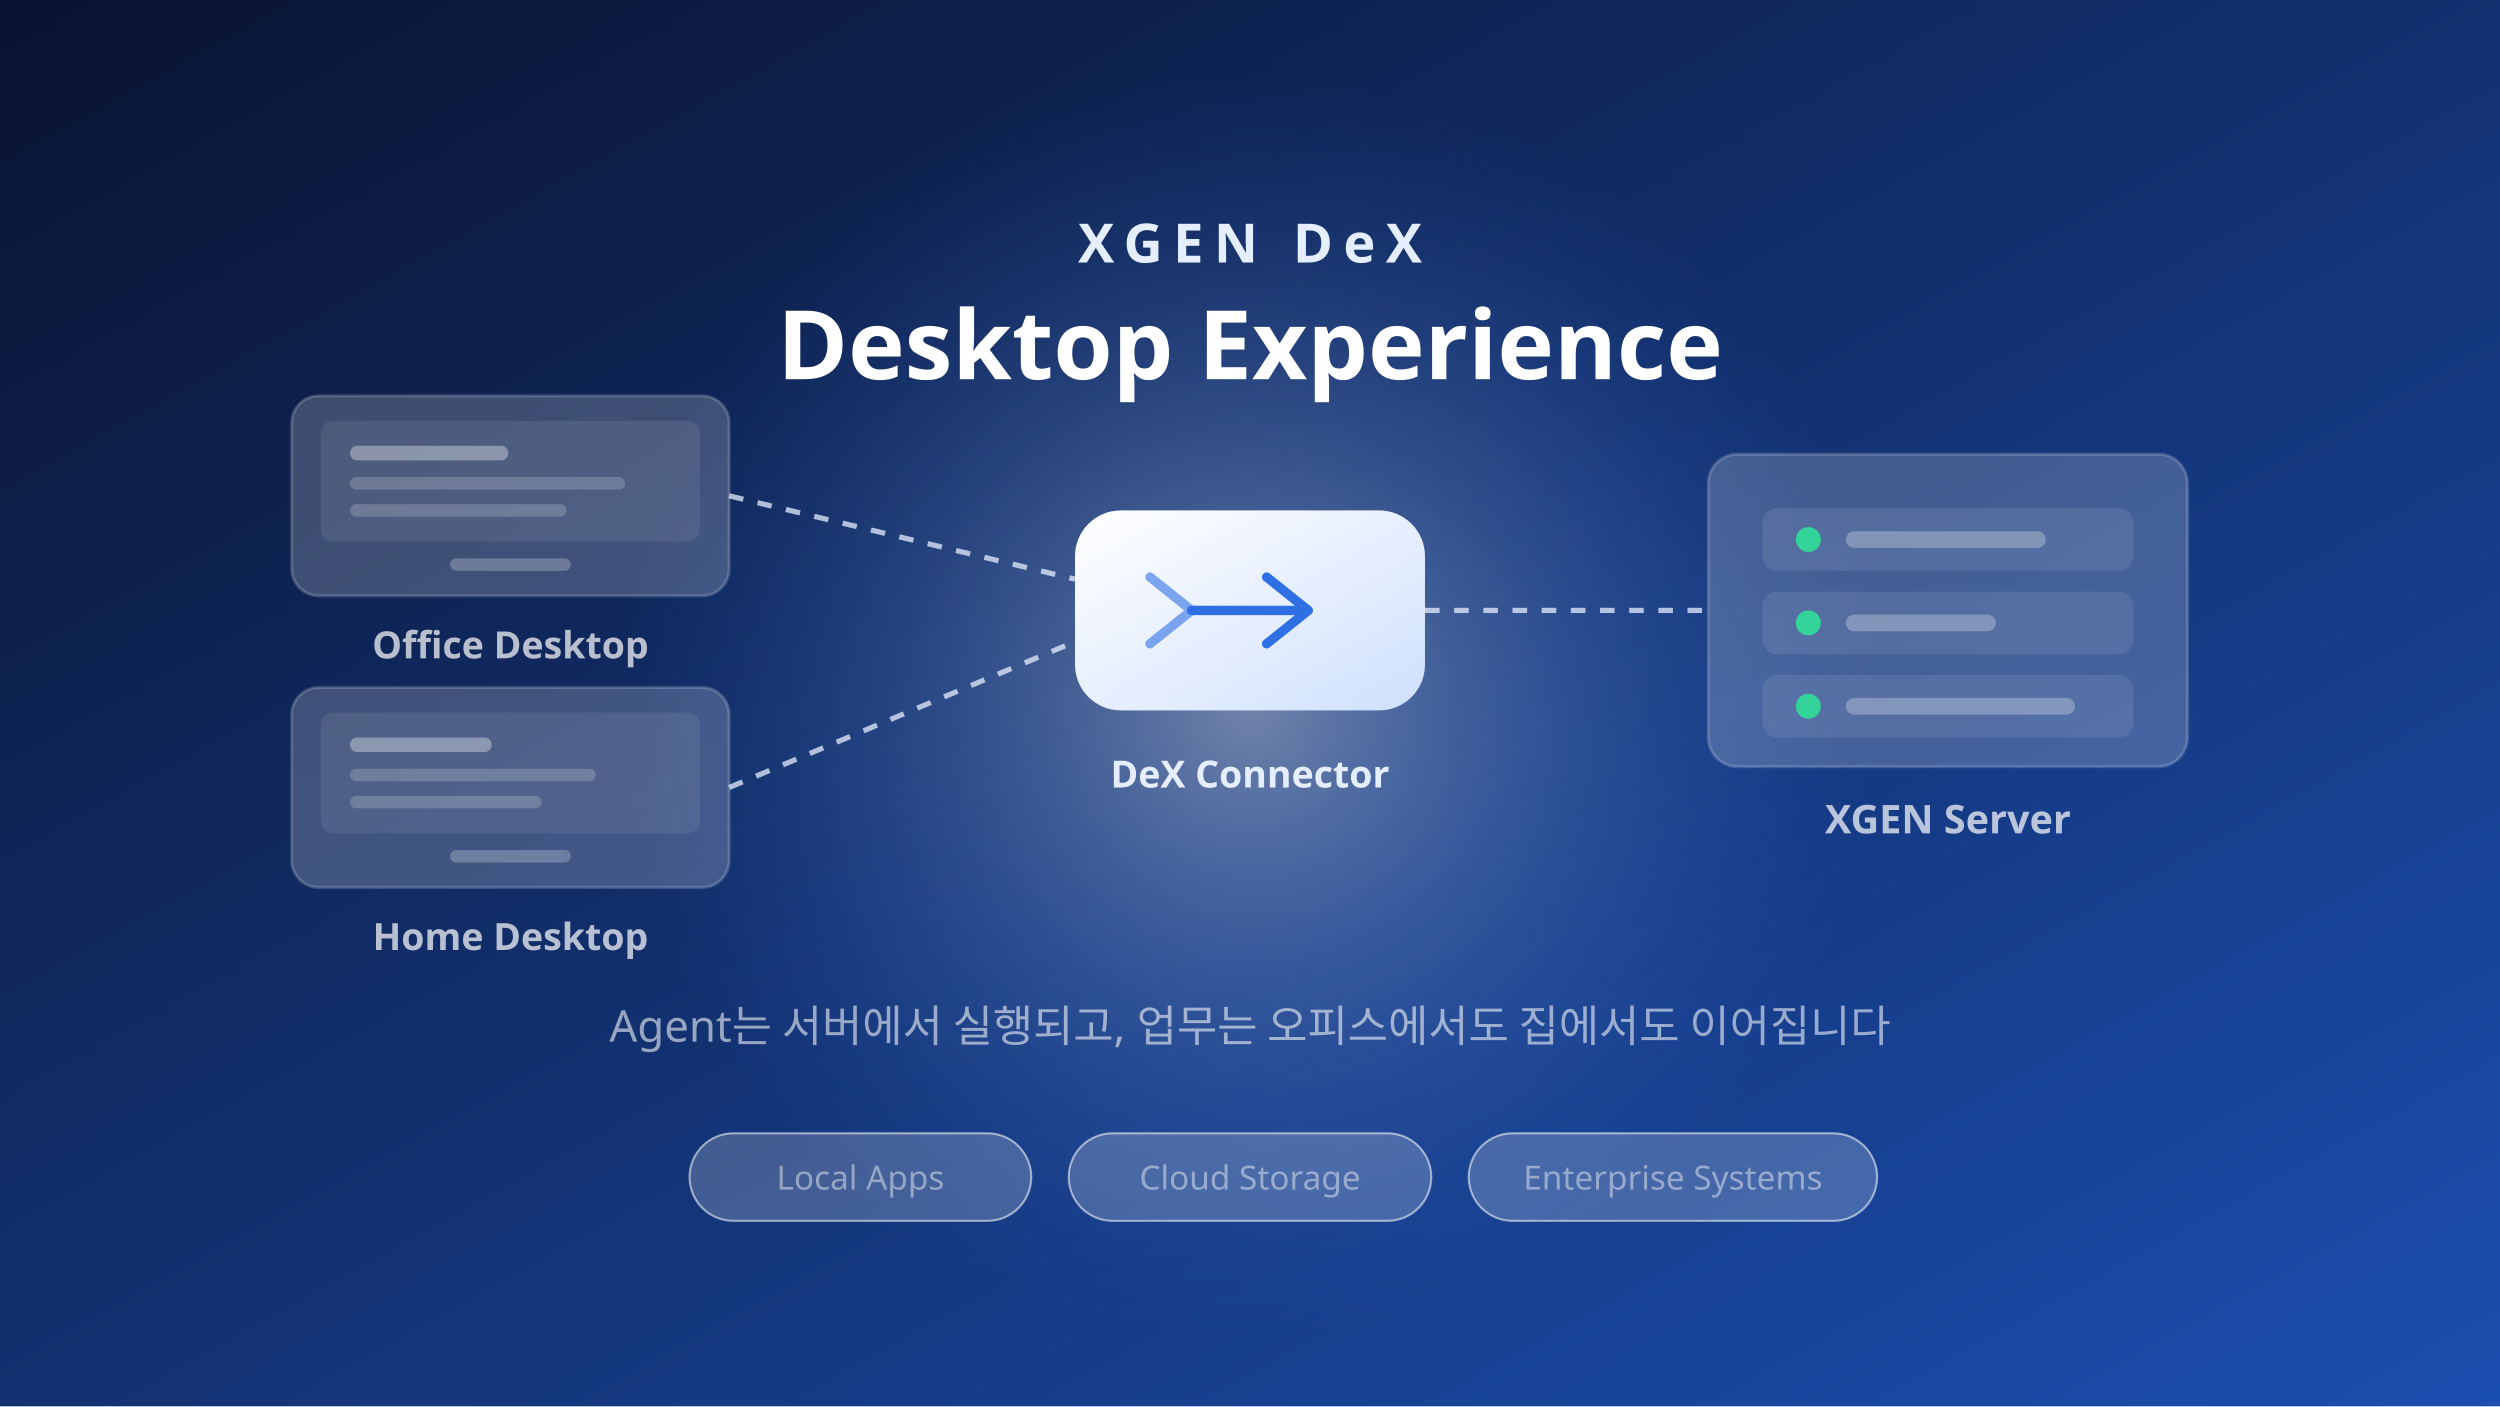
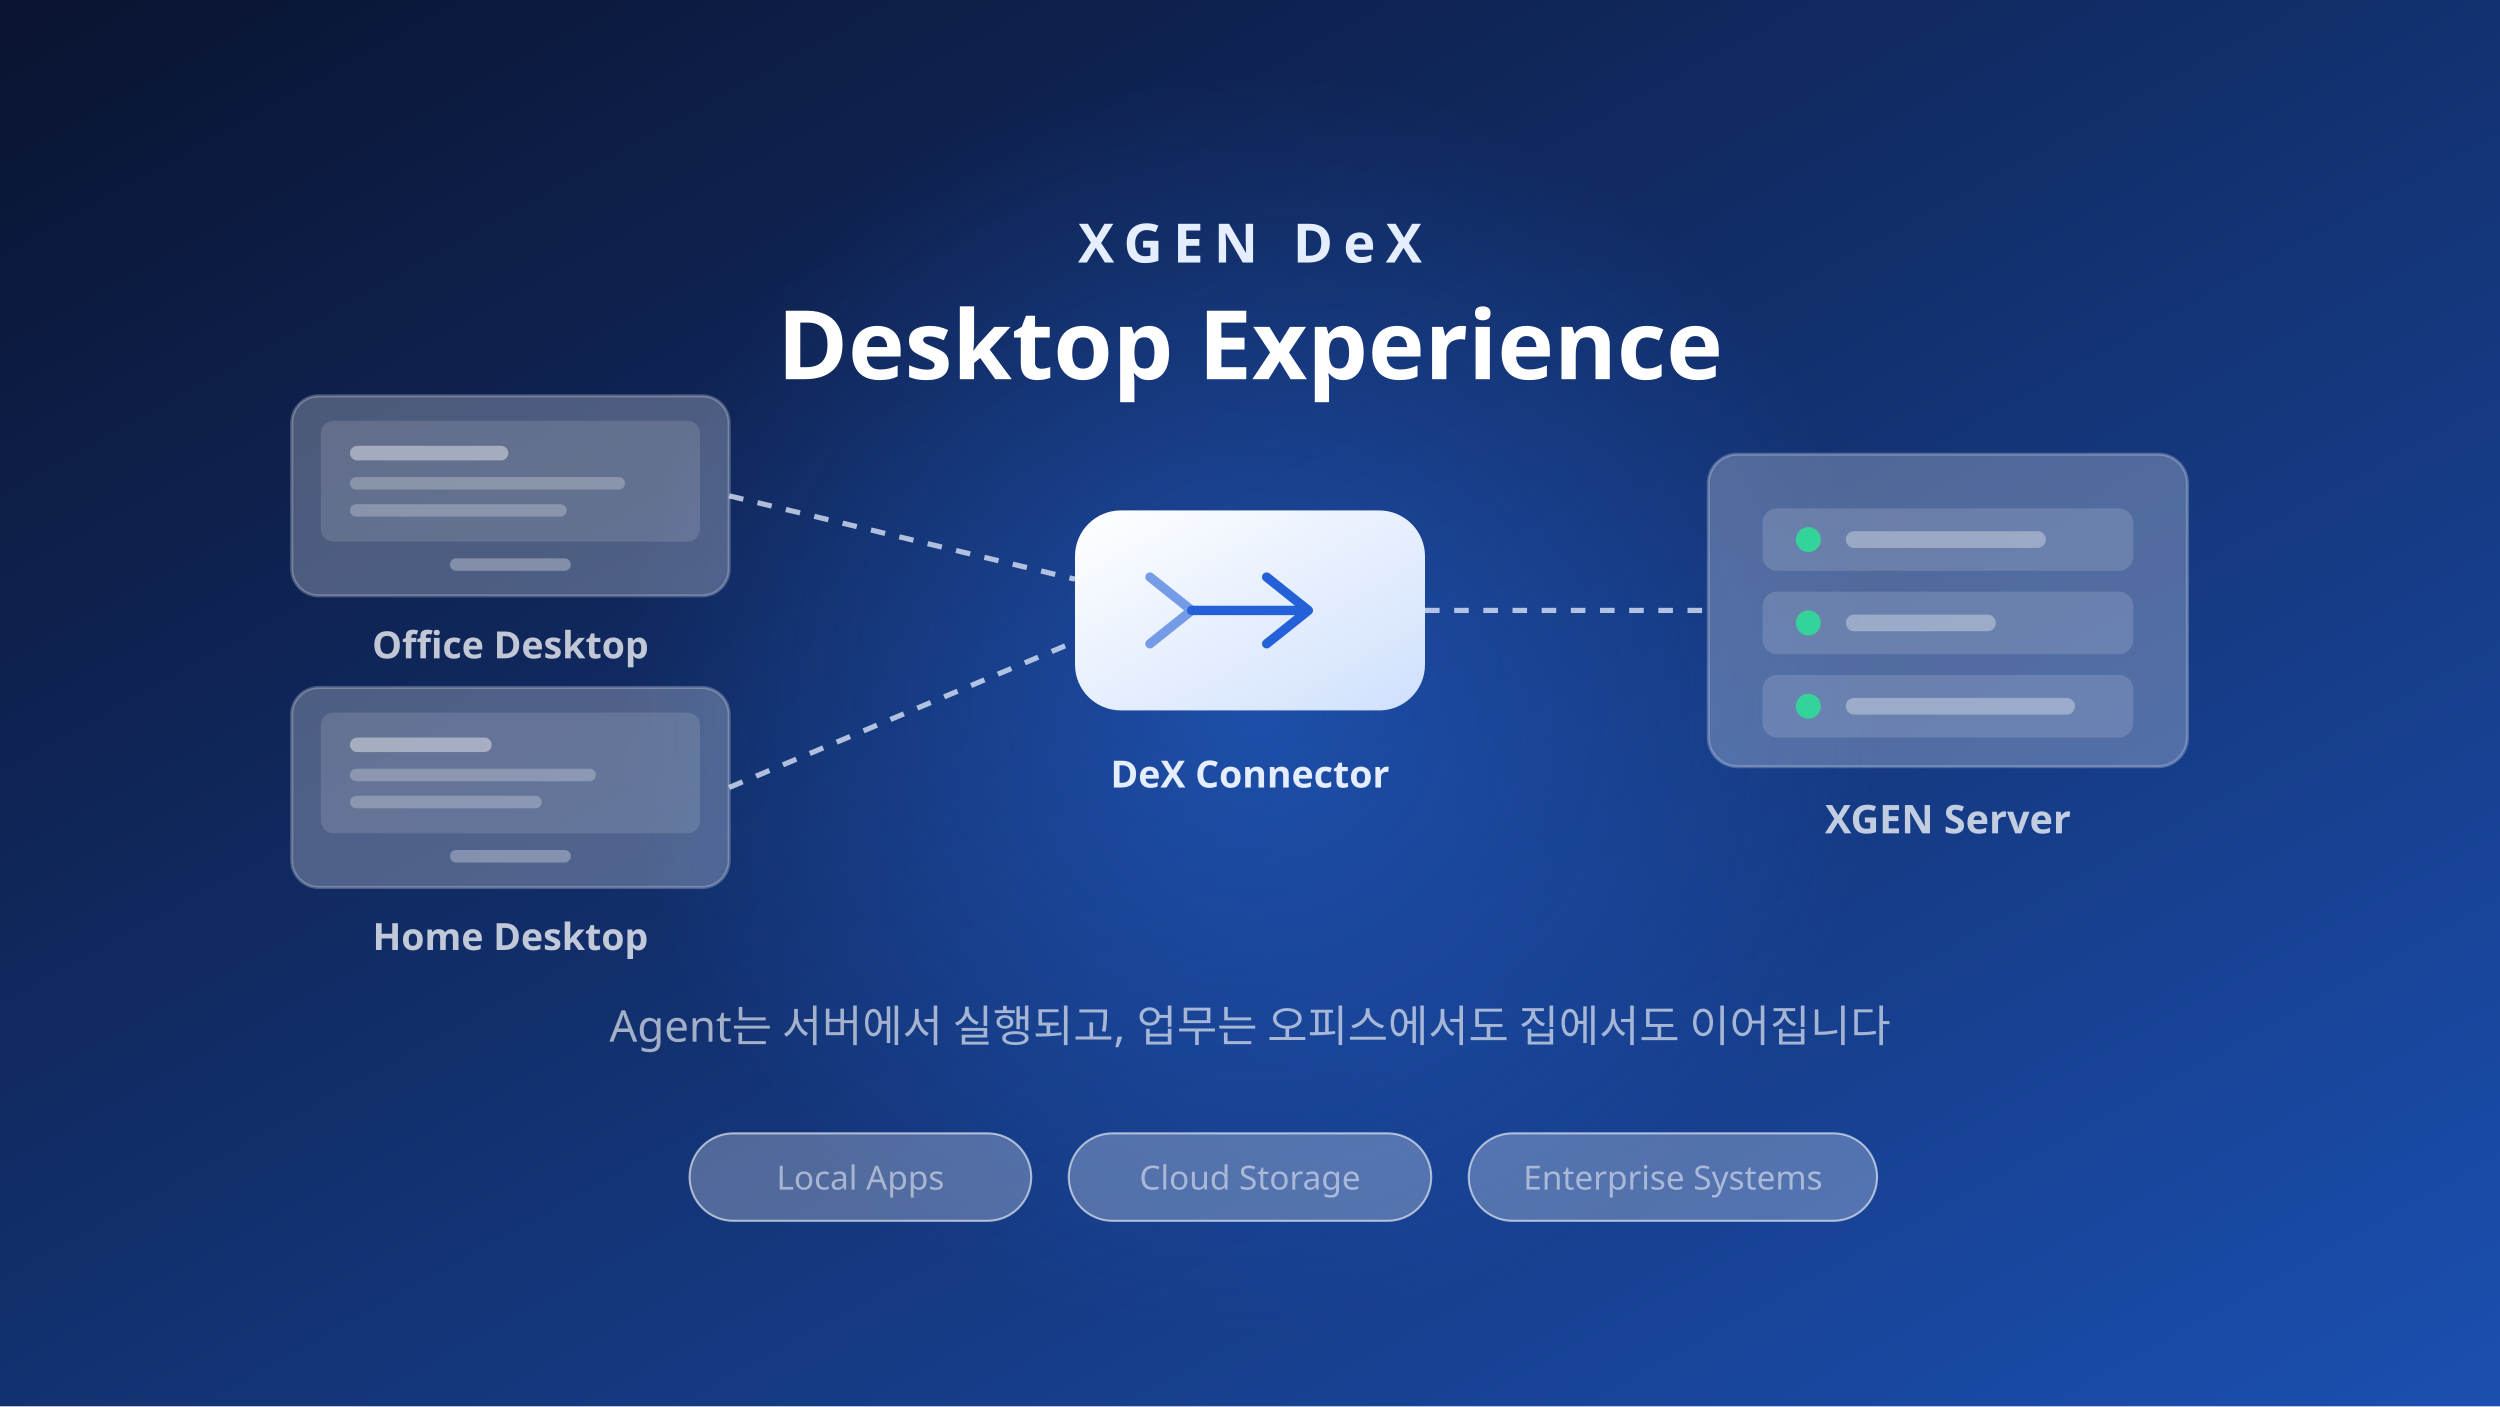
<svg xmlns="http://www.w3.org/2000/svg" viewBox="0 0 1200 675" role="img" aria-label="XGEN DeX — 서버에서 실행되는 Agent와 오피스·집의 사용자 데스크톱을 잇는 커넥터">
  <defs>
    <linearGradient id="bg" x1="0" y1="0" x2="1" y2="1">
      <stop offset="0" stop-color="#0a1330" />
      <stop offset="1" stop-color="#1b4fb0" />
    </linearGradient>
    <linearGradient id="brand" x1="0" y1="0" x2="1" y2="1">
      <stop offset="0" stop-color="#ffffff" />
      <stop offset="1" stop-color="#cfe0fd" />
    </linearGradient>
    <radialGradient id="glow" cx="50%" cy="50%" r="50%">
-       <stop offset="0" stop-color="#ffffff" stop-opacity="0.4" />
+       <stop offset="0" stop-color="#2f7bff" stop-opacity="0.4" />
      <stop offset="1" stop-color="#2f7bff" stop-opacity="0" />
    </radialGradient>
  </defs>
  <rect width="1200" height="675" fill="url(#bg)" />
  <circle cx="600" cy="338" r="300" fill="url(#glow)" />
  <g transform="translate(140 190)">
-     <rect width="210" height="96" rx="13" fill="#ffffff33" stroke="#ffffff2e" stroke-width="1.5" />
-     <rect x="14" y="12" width="182" height="58" rx="6" fill="#ffffff14" />
-     <rect x="28" y="24" width="76" height="7" rx="3.5" fill="#ffffff59" />
-     <rect x="28" y="39" width="132" height="6" rx="3" fill="#ffffff30" />
-     <rect x="28" y="52" width="104" height="6" rx="3" fill="#ffffff30" />
-     <rect x="76" y="78" width="58" height="6" rx="3" fill="#ffffff3d" />
-     <text x="105" y="126" text-anchor="middle" font-family="Pretendard,'Pretendard Variable','Malgun Gothic','Apple SD Gothic Neo','Noto Sans KR',sans-serif" font-size="18" font-weight="600" fill="#ffffffb3">Office Desktop</text>
+     <rect width="210" height="96" rx="13" fill="#ffffff42" stroke="#ffffff3d" stroke-width="1.5" />
+     <rect x="14" y="12" width="182" height="58" rx="6" fill="#ffffff1f" />
+     <rect x="28" y="24" width="76" height="7" rx="3.5" fill="#ffffff6b" />
+     <rect x="28" y="39" width="132" height="6" rx="3" fill="#ffffff40" />
+     <rect x="28" y="52" width="104" height="6" rx="3" fill="#ffffff40" />
+     <rect x="76" y="78" width="58" height="6" rx="3" fill="#ffffff4d" />
+     <text x="105" y="126" text-anchor="middle" font-family="Pretendard,'Pretendard Variable','Malgun Gothic','Apple SD Gothic Neo','Noto Sans KR',sans-serif" font-size="18" font-weight="600" fill="#ffffffbd">Office Desktop</text>
  </g>
  <g transform="translate(140 330)">
-     <rect width="210" height="96" rx="13" fill="#ffffff33" stroke="#ffffff2e" stroke-width="1.5" />
-     <rect x="14" y="12" width="182" height="58" rx="6" fill="#ffffff14" />
-     <rect x="28" y="24" width="68" height="7" rx="3.5" fill="#ffffff59" />
-     <rect x="28" y="39" width="118" height="6" rx="3" fill="#ffffff30" />
-     <rect x="28" y="52" width="92" height="6" rx="3" fill="#ffffff30" />
-     <rect x="76" y="78" width="58" height="6" rx="3" fill="#ffffff3d" />
-     <text x="105" y="126" text-anchor="middle" font-family="Pretendard,'Pretendard Variable','Malgun Gothic','Apple SD Gothic Neo','Noto Sans KR',sans-serif" font-size="18" font-weight="600" fill="#ffffffb3">Home Desktop</text>
+     <rect width="210" height="96" rx="13" fill="#ffffff42" stroke="#ffffff3d" stroke-width="1.5" />
+     <rect x="14" y="12" width="182" height="58" rx="6" fill="#ffffff1f" />
+     <rect x="28" y="24" width="68" height="7" rx="3.5" fill="#ffffff6b" />
+     <rect x="28" y="39" width="118" height="6" rx="3" fill="#ffffff40" />
+     <rect x="28" y="52" width="92" height="6" rx="3" fill="#ffffff40" />
+     <rect x="76" y="78" width="58" height="6" rx="3" fill="#ffffff4d" />
+     <text x="105" y="126" text-anchor="middle" font-family="Pretendard,'Pretendard Variable','Malgun Gothic','Apple SD Gothic Neo','Noto Sans KR',sans-serif" font-size="18" font-weight="600" fill="#ffffffbd">Home Desktop</text>
  </g>
  <g transform="translate(820 218)">
-     <rect width="230" height="150" rx="14" fill="#ffffff33" stroke="#ffffff2e" stroke-width="1.5" />
-     <rect x="26" y="26" width="178" height="30" rx="7" fill="#ffffff17" />
+     <rect width="230" height="150" rx="14" fill="#ffffff42" stroke="#ffffff3d" stroke-width="1.5" />
+     <rect x="26" y="26" width="178" height="30" rx="7" fill="#ffffff24" />
    <circle cx="48" cy="41" r="6" fill="#34d399" />
-     <rect x="66" y="37" width="96" height="8" rx="4" fill="#ffffff45" />
-     <rect x="26" y="66" width="178" height="30" rx="7" fill="#ffffff17" />
+     <rect x="66" y="37" width="96" height="8" rx="4" fill="#ffffff54" />
+     <rect x="26" y="66" width="178" height="30" rx="7" fill="#ffffff24" />
    <circle cx="48" cy="81" r="6" fill="#34d399" />
-     <rect x="66" y="77" width="72" height="8" rx="4" fill="#ffffff45" />
-     <rect x="26" y="106" width="178" height="30" rx="7" fill="#ffffff17" />
+     <rect x="66" y="77" width="72" height="8" rx="4" fill="#ffffff54" />
+     <rect x="26" y="106" width="178" height="30" rx="7" fill="#ffffff24" />
    <circle cx="48" cy="121" r="6" fill="#34d399" />
-     <rect x="66" y="117" width="110" height="8" rx="4" fill="#ffffff45" />
-     <text x="115" y="182" text-anchor="middle" font-family="Pretendard,'Pretendard Variable','Malgun Gothic','Apple SD Gothic Neo','Noto Sans KR',sans-serif" font-size="19" font-weight="600" fill="#ffffffb3">XGEN Server</text>
+     <rect x="66" y="117" width="110" height="8" rx="4" fill="#ffffff54" />
+     <text x="115" y="182" text-anchor="middle" font-family="Pretendard,'Pretendard Variable','Malgun Gothic','Apple SD Gothic Neo','Noto Sans KR',sans-serif" font-size="19" font-weight="600" fill="#ffffffbd">XGEN Server</text>
  </g>
  <line x1="350" y1="238" x2="516" y2="278" stroke="#e4eeff" stroke-width="2.5" stroke-dasharray="7 7" opacity="0.75" />
  <line x1="350" y1="378" x2="516" y2="308" stroke="#e4eeff" stroke-width="2.5" stroke-dasharray="7 7" opacity="0.75" />
  <line x1="684" y1="293" x2="820" y2="293" stroke="#e4eeff" stroke-width="2.5" stroke-dasharray="7 7" opacity="0.75" />
  <g transform="translate(516 245)">
    <rect width="168" height="96" rx="22" fill="url(#brand)" />
-     <path d="M56 48 h56 M92 32 l20 16 -20 16" fill="none" stroke="#2f6fe4" stroke-width="4.5" stroke-linecap="round" stroke-linejoin="round" />
-     <path d="M56 48 l-20 -16 M56 48 l-20 16" fill="none" stroke="#2f6fe4" stroke-width="4.5" stroke-linecap="round" stroke-linejoin="round" opacity="0.6" />
+     <path d="M56 48 h56 M92 32 l20 16 -20 16" fill="none" stroke="#2461d8" stroke-width="4.5" stroke-linecap="round" stroke-linejoin="round" />
+     <path d="M56 48 l-20 -16 M56 48 l-20 16" fill="none" stroke="#2461d8" stroke-width="4.5" stroke-linecap="round" stroke-linejoin="round" opacity="0.6" />
  </g>
  <text x="600" y="378" text-anchor="middle" font-family="Pretendard,'Pretendard Variable','Malgun Gothic','Apple SD Gothic Neo','Noto Sans KR',sans-serif" font-size="18" font-weight="700" fill="#e4eeff">DeX Connector</text>
  <text x="600" y="126" text-anchor="middle" font-family="Pretendard,'Pretendard Variable','Malgun Gothic','Apple SD Gothic Neo','Noto Sans KR',sans-serif" font-size="26" font-weight="600" fill="#e4eeff" letter-spacing="5">XGEN DeX</text>
  <text x="600" y="182" text-anchor="middle" font-family="Pretendard,'Pretendard Variable','Malgun Gothic','Apple SD Gothic Neo','Noto Sans KR',sans-serif" font-size="46" font-weight="700" fill="#ffffff">Desktop Experience</text>
-   <text x="600" y="500" text-anchor="middle" font-family="Pretendard,'Pretendard Variable','Malgun Gothic','Apple SD Gothic Neo','Noto Sans KR',sans-serif" font-size="21" fill="#ffffff8f">Agent는 서버에서 실행되고, 업무는 오피스에서도 집에서도 이어집니다</text>
-   <g font-family="Pretendard,'Pretendard Variable','Malgun Gothic','Apple SD Gothic Neo','Noto Sans KR',sans-serif" font-size="16" fill="#ffffff70">
-     <rect x="331" y="544" width="164" height="42" rx="21" fill="#ffffff33" stroke="#ffffff8c" />
+   <text x="600" y="500" text-anchor="middle" font-family="Pretendard,'Pretendard Variable','Malgun Gothic','Apple SD Gothic Neo','Noto Sans KR',sans-serif" font-size="21" fill="#ffffff9c">Agent는 서버에서 실행되고, 업무는 오피스에서도 집에서도 이어집니다</text>
+   <g font-family="Pretendard,'Pretendard Variable','Malgun Gothic','Apple SD Gothic Neo','Noto Sans KR',sans-serif" font-size="16" fill="#ffffff80">
+     <rect x="331" y="544" width="164" height="42" rx="21" fill="#ffffff42" stroke="#ffffff99" />
    <text x="413" y="571" text-anchor="middle">Local Apps</text>
-     <rect x="513" y="544" width="174" height="42" rx="21" fill="#ffffff33" stroke="#ffffff8c" />
+     <rect x="513" y="544" width="174" height="42" rx="21" fill="#ffffff42" stroke="#ffffff99" />
    <text x="600" y="571" text-anchor="middle">Cloud Storage</text>
-     <rect x="705" y="544" width="196" height="42" rx="21" fill="#ffffff33" stroke="#ffffff8c" />
+     <rect x="705" y="544" width="196" height="42" rx="21" fill="#ffffff42" stroke="#ffffff99" />
    <text x="803" y="571" text-anchor="middle">Enterprise Systems</text>
  </g>
</svg>
